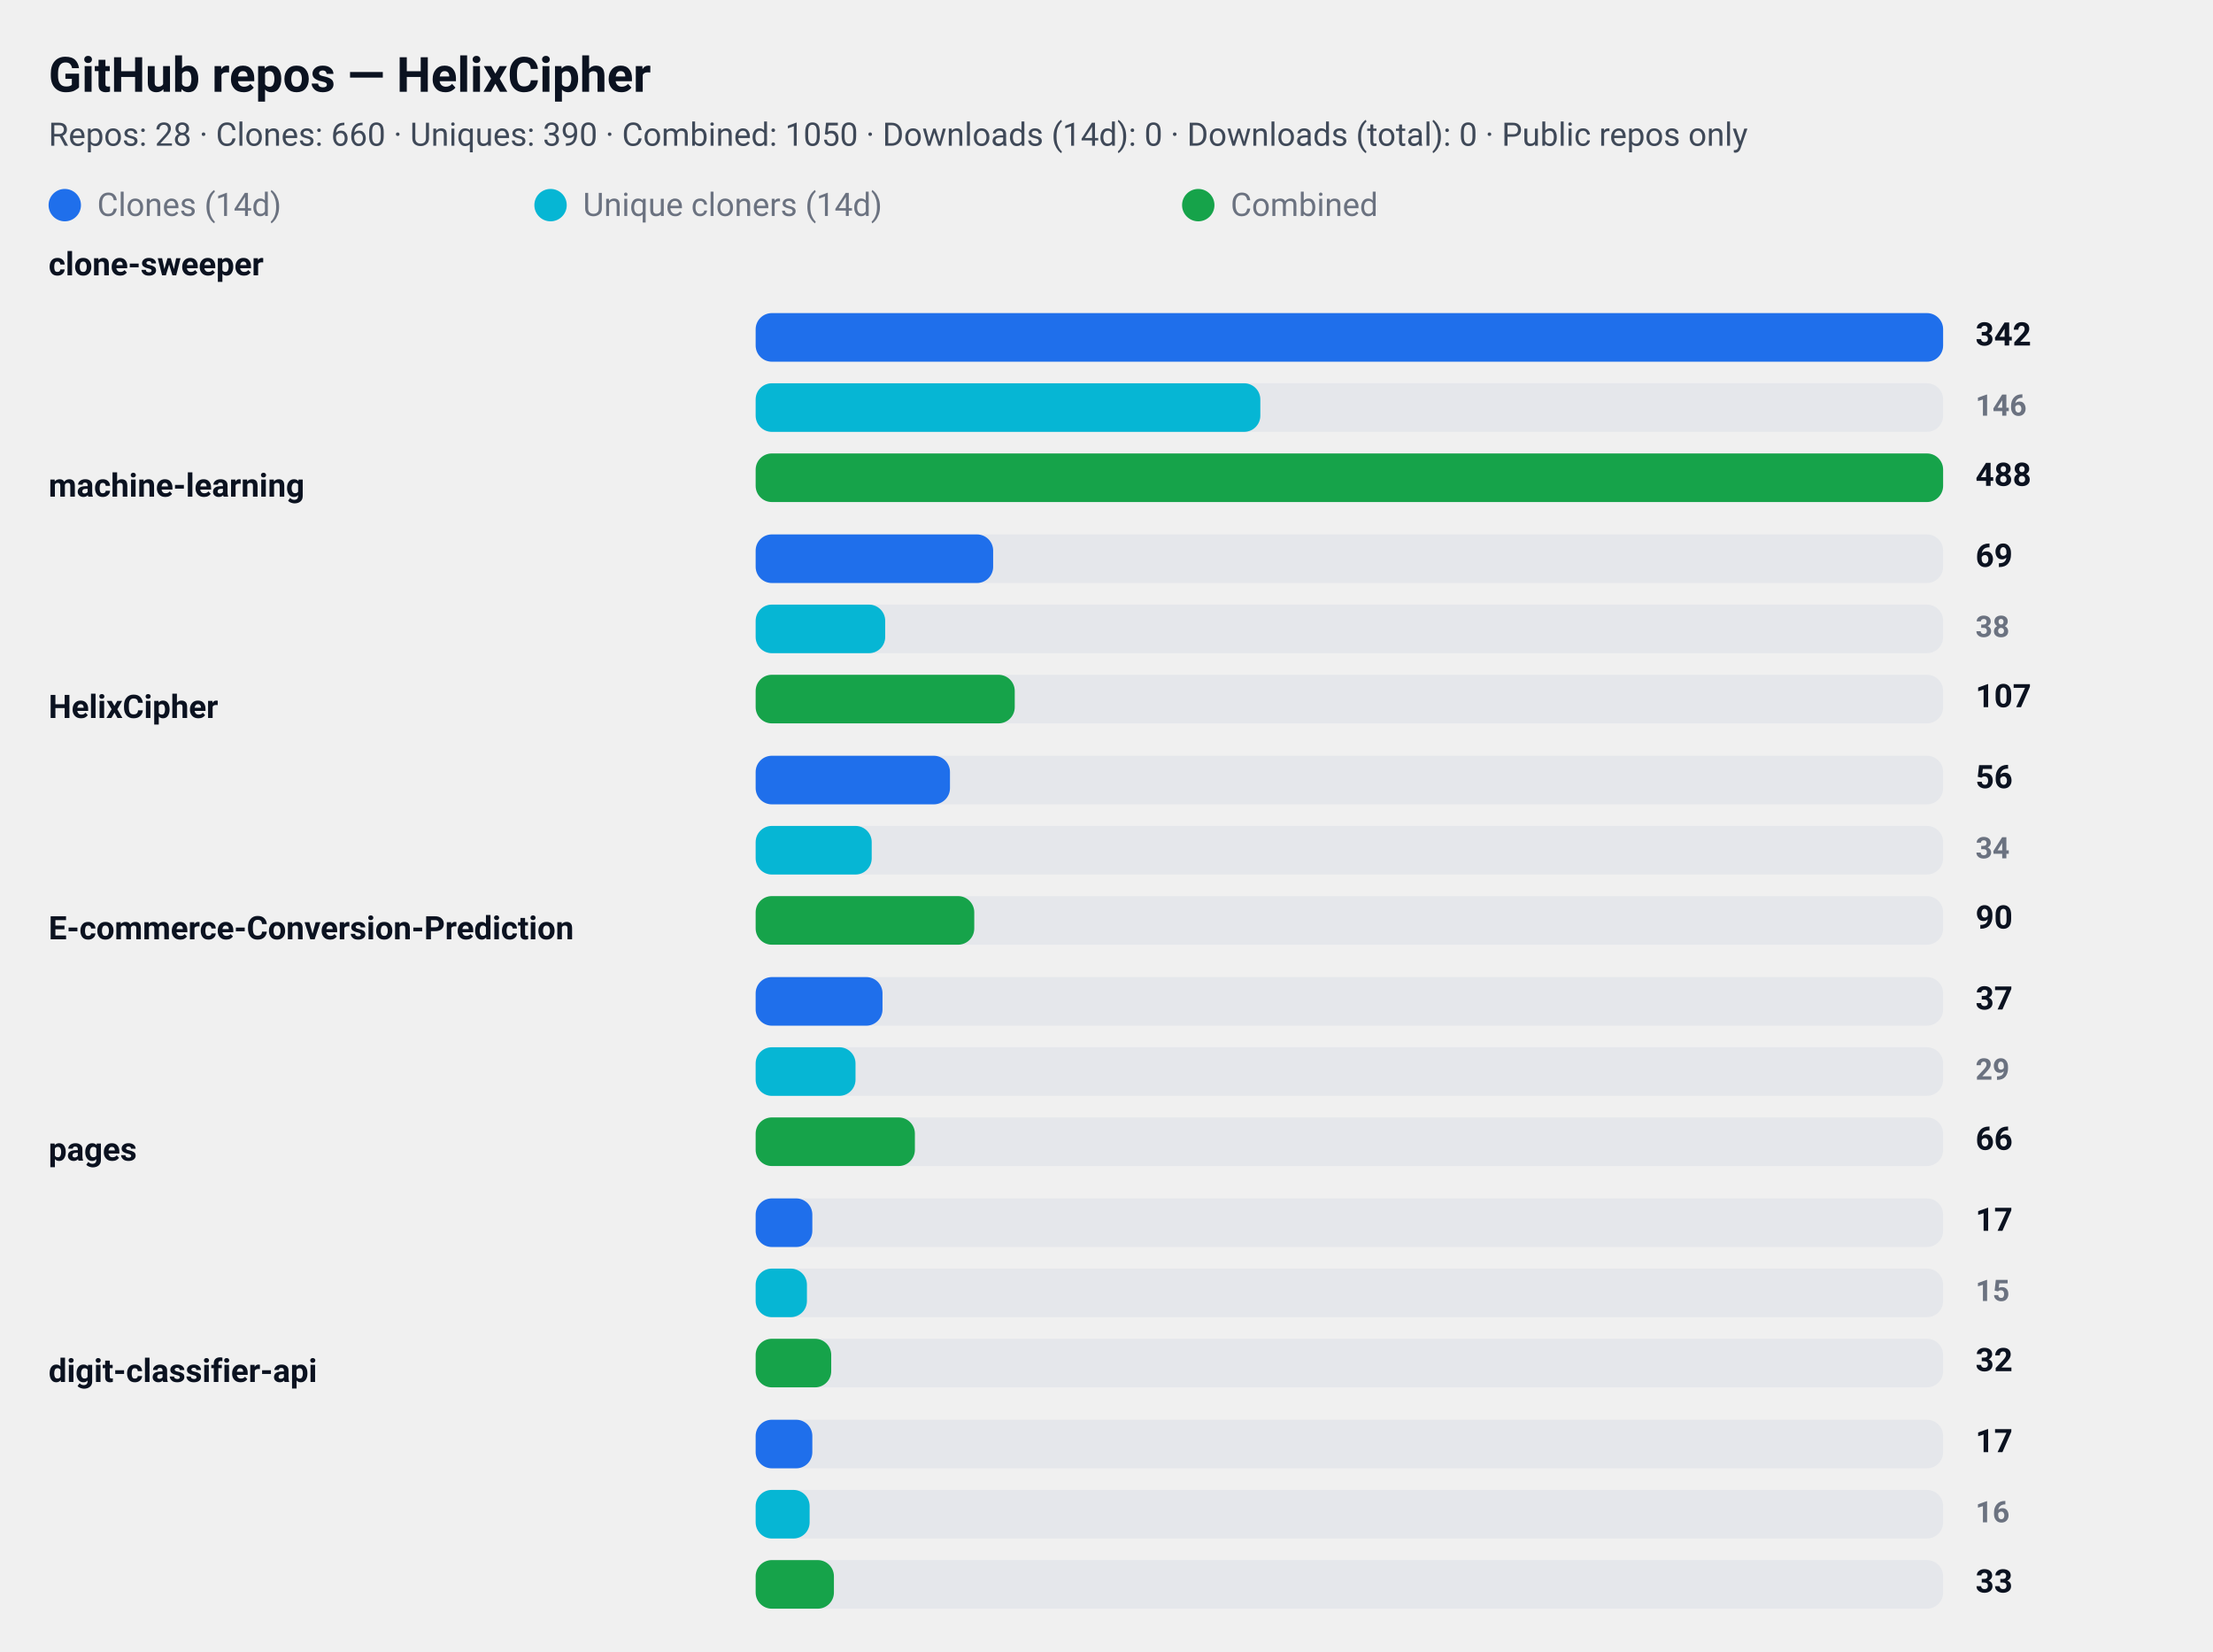
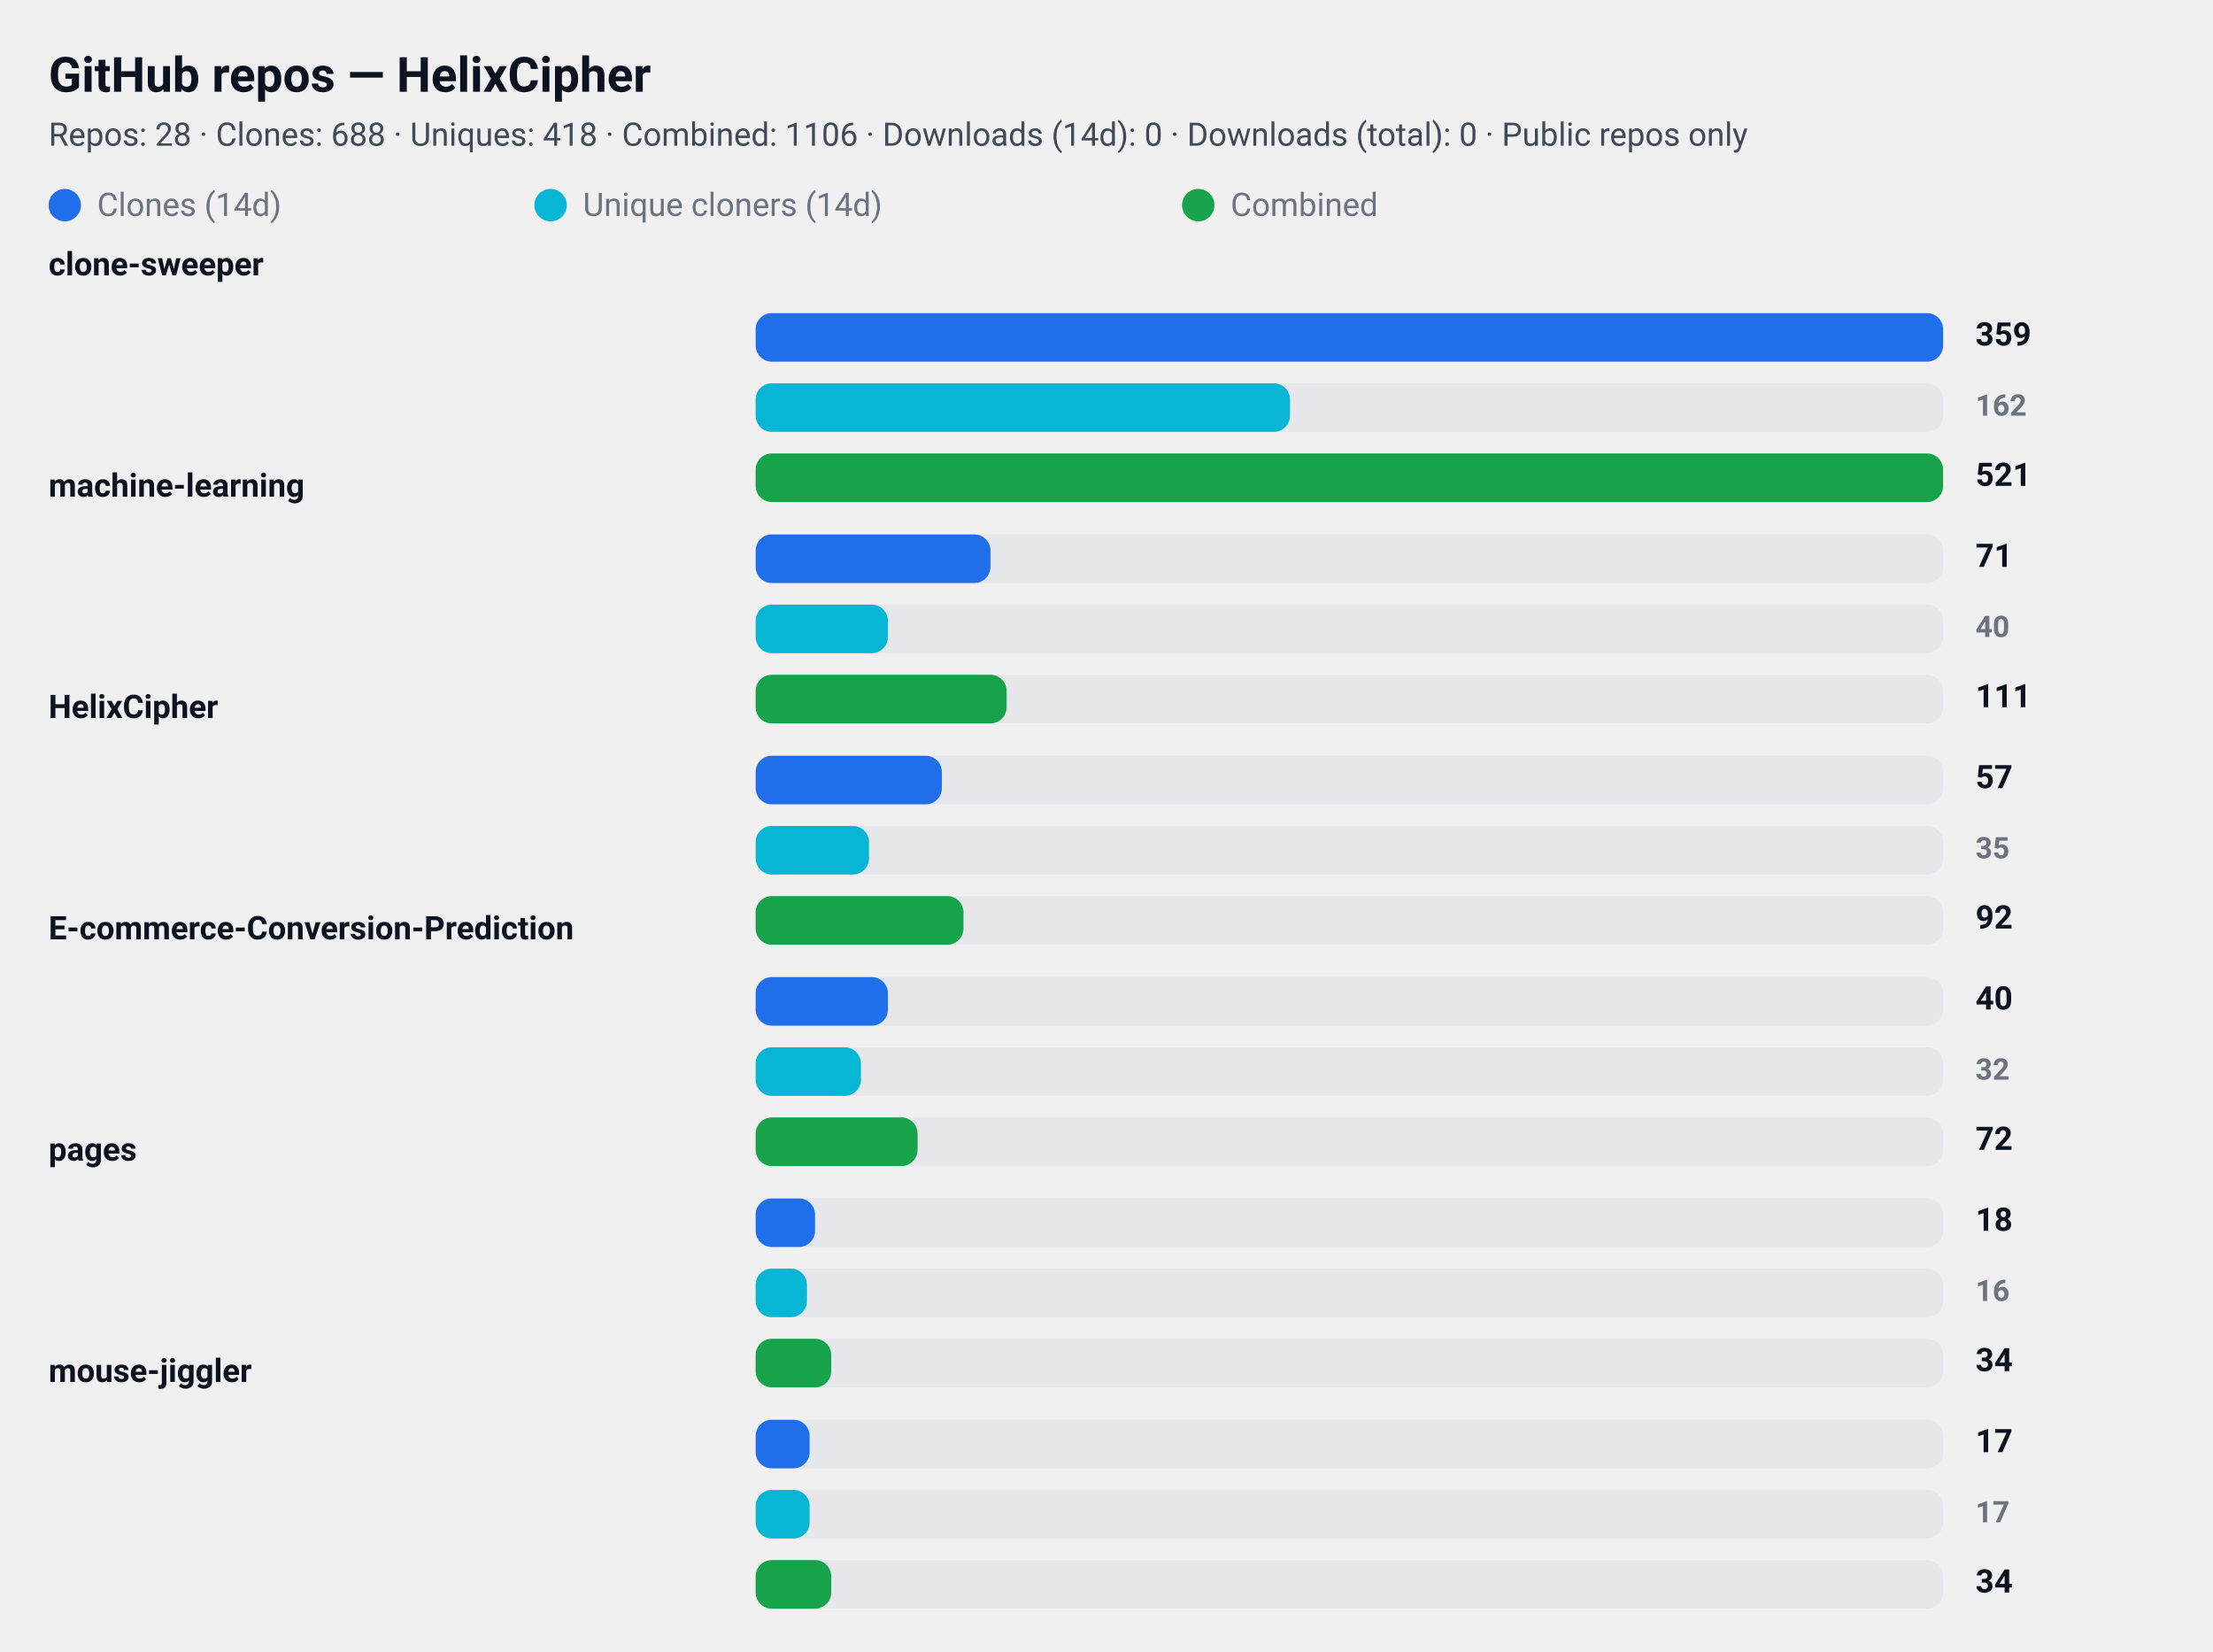
<svg xmlns="http://www.w3.org/2000/svg" width="820" height="612" viewBox="0 0 820 612" role="img" aria-label="GitHub repository clone statistics">
  <style>
  .card  { font-family: "Segoe UI", Roboto, "Helvetica Neue", Arial, sans-serif; }
  .title { font-weight: 700; font-size: 18px; fill: #0b1220; }
  .meta  { font-weight: 400; font-size: 12px; fill: #374151; opacity: 0.95; }
  .label { font-weight: 600; font-size: 12px; fill: #0b1220; }
  .count { font-weight: 700; font-size: 12px; fill: #0b1220; text-anchor: start; }
  .count-small { font-weight: 600; font-size: 11px; fill:#6b7280; text-anchor: start; }
  .muted { font-size:12px; fill:#6b7280; }

  .bar-clone { fill: #1f6feb; rx:6; }
  .bar-uniq  { fill: #06b6d4; rx:6; }
  .bar-comb  { fill: #16a34a; rx:6; }

  .bar-bg { fill: #e5e7eb; rx:6; }
  @media (prefers-color-scheme: dark) {
    .title, .meta, .label, .count, .count-small, .muted { fill: #ffffff; }
    .meta, .count-small { opacity: 0.9; }
  }
</style>
  <rect x="0" y="0" width="820" height="612" rx="12" fill="transparent" />
  <text x="18" y="34" class="title card">GitHub repos — HelixCipher</text>
-   <text x="18" y="54" class="meta card">Repos: 28 · Clones: 660 · Uniques: 390 · Combined: 1050 · Downloads (14d): 0 · Downloads (total): 0 · Public repos only</text>
+   <text x="18" y="54" class="meta card">Repos: 28 · Clones: 688 · Uniques: 418 · Combined: 1106 · Downloads (14d): 0 · Downloads (total): 0 · Public repos only</text>
  <g id="legend">
    <rect x="18" y="70" width="12" height="12" class="bar-clone" />
    <text x="36" y="80" class="muted card">Clones (14d)</text>
    <rect x="198" y="70" width="12" height="12" class="bar-uniq" />
    <text x="216" y="80" class="muted card">Unique cloners (14d)</text>
    <rect x="438" y="70" width="12" height="12" class="bar-comb" />
    <text x="456" y="80" class="muted card">Combined</text>
  </g>
  <text x="18" y="102" class="label card">clone-sweeper</text>
  <rect x="280" y="116" width="440" height="18" class="bar-bg" />
  <rect x="280" y="116" width="440" height="18" class="bar-clone" />
-   <text x="732" y="128" class="count card">342</text>
+   <text x="732" y="128" class="count card">359</text>
  <rect x="280" y="142" width="440" height="18" class="bar-bg" />
-   <rect x="280" y="142" width="187" height="18" class="bar-uniq" />
-   <text x="732" y="154" class="count-small card">146</text>
+   <rect x="280" y="142" width="198" height="18" class="bar-uniq" />
+   <text x="732" y="154" class="count-small card">162</text>
  <rect x="280" y="168" width="440" height="18" class="bar-bg" />
  <rect x="280" y="168" width="440" height="18" class="bar-comb" />
-   <text x="732" y="180" class="count card">488</text>
+   <text x="732" y="180" class="count card">521</text>
  <text x="18" y="184" class="label card">machine-learning</text>
  <rect x="280" y="198" width="440" height="18" class="bar-bg" />
-   <rect x="280" y="198" width="88" height="18" class="bar-clone" />
-   <text x="732" y="210" class="count card">69</text>
+   <rect x="280" y="198" width="87" height="18" class="bar-clone" />
+   <text x="732" y="210" class="count card">71</text>
  <rect x="280" y="224" width="440" height="18" class="bar-bg" />
-   <rect x="280" y="224" width="48" height="18" class="bar-uniq" />
-   <text x="732" y="236" class="count-small card">38</text>
+   <rect x="280" y="224" width="49" height="18" class="bar-uniq" />
+   <text x="732" y="236" class="count-small card">40</text>
  <rect x="280" y="250" width="440" height="18" class="bar-bg" />
-   <rect x="280" y="250" width="96" height="18" class="bar-comb" />
-   <text x="732" y="262" class="count card">107</text>
+   <rect x="280" y="250" width="93" height="18" class="bar-comb" />
+   <text x="732" y="262" class="count card">111</text>
  <text x="18" y="266" class="label card">HelixCipher</text>
  <rect x="280" y="280" width="440" height="18" class="bar-bg" />
-   <rect x="280" y="280" width="72" height="18" class="bar-clone" />
-   <text x="732" y="292" class="count card">56</text>
+   <rect x="280" y="280" width="69" height="18" class="bar-clone" />
+   <text x="732" y="292" class="count card">57</text>
  <rect x="280" y="306" width="440" height="18" class="bar-bg" />
-   <rect x="280" y="306" width="43" height="18" class="bar-uniq" />
-   <text x="732" y="318" class="count-small card">34</text>
+   <rect x="280" y="306" width="42" height="18" class="bar-uniq" />
+   <text x="732" y="318" class="count-small card">35</text>
  <rect x="280" y="332" width="440" height="18" class="bar-bg" />
-   <rect x="280" y="332" width="81" height="18" class="bar-comb" />
-   <text x="732" y="344" class="count card">90</text>
+   <rect x="280" y="332" width="77" height="18" class="bar-comb" />
+   <text x="732" y="344" class="count card">92</text>
  <text x="18" y="348" class="label card">E-commerce-Conversion-Prediction</text>
  <rect x="280" y="362" width="440" height="18" class="bar-bg" />
-   <rect x="280" y="362" width="47" height="18" class="bar-clone" />
-   <text x="732" y="374" class="count card">37</text>
+   <rect x="280" y="362" width="49" height="18" class="bar-clone" />
+   <text x="732" y="374" class="count card">40</text>
  <rect x="280" y="388" width="440" height="18" class="bar-bg" />
-   <rect x="280" y="388" width="37" height="18" class="bar-uniq" />
-   <text x="732" y="400" class="count-small card">29</text>
+   <rect x="280" y="388" width="39" height="18" class="bar-uniq" />
+   <text x="732" y="400" class="count-small card">32</text>
  <rect x="280" y="414" width="440" height="18" class="bar-bg" />
-   <rect x="280" y="414" width="59" height="18" class="bar-comb" />
-   <text x="732" y="426" class="count card">66</text>
+   <rect x="280" y="414" width="60" height="18" class="bar-comb" />
+   <text x="732" y="426" class="count card">72</text>
  <text x="18" y="430" class="label card">pages</text>
  <rect x="280" y="444" width="440" height="18" class="bar-bg" />
-   <rect x="280" y="444" width="21" height="18" class="bar-clone" />
-   <text x="732" y="456" class="count card">17</text>
+   <rect x="280" y="444" width="22" height="18" class="bar-clone" />
+   <text x="732" y="456" class="count card">18</text>
  <rect x="280" y="470" width="440" height="18" class="bar-bg" />
  <rect x="280" y="470" width="19" height="18" class="bar-uniq" />
-   <text x="732" y="482" class="count-small card">15</text>
+   <text x="732" y="482" class="count-small card">16</text>
  <rect x="280" y="496" width="440" height="18" class="bar-bg" />
  <rect x="280" y="496" width="28" height="18" class="bar-comb" />
-   <text x="732" y="508" class="count card">32</text>
-   <text x="18" y="512" class="label card">digit-classifier-api</text>
+   <text x="732" y="508" class="count card">34</text>
+   <text x="18" y="512" class="label card">mouse-jiggler</text>
  <rect x="280" y="526" width="440" height="18" class="bar-bg" />
-   <rect x="280" y="526" width="21" height="18" class="bar-clone" />
+   <rect x="280" y="526" width="20" height="18" class="bar-clone" />
  <text x="732" y="538" class="count card">17</text>
  <rect x="280" y="552" width="440" height="18" class="bar-bg" />
  <rect x="280" y="552" width="20" height="18" class="bar-uniq" />
-   <text x="732" y="564" class="count-small card">16</text>
+   <text x="732" y="564" class="count-small card">17</text>
  <rect x="280" y="578" width="440" height="18" class="bar-bg" />
-   <rect x="280" y="578" width="29" height="18" class="bar-comb" />
-   <text x="732" y="590" class="count card">33</text>
+   <rect x="280" y="578" width="28" height="18" class="bar-comb" />
+   <text x="732" y="590" class="count card">34</text>
</svg>
